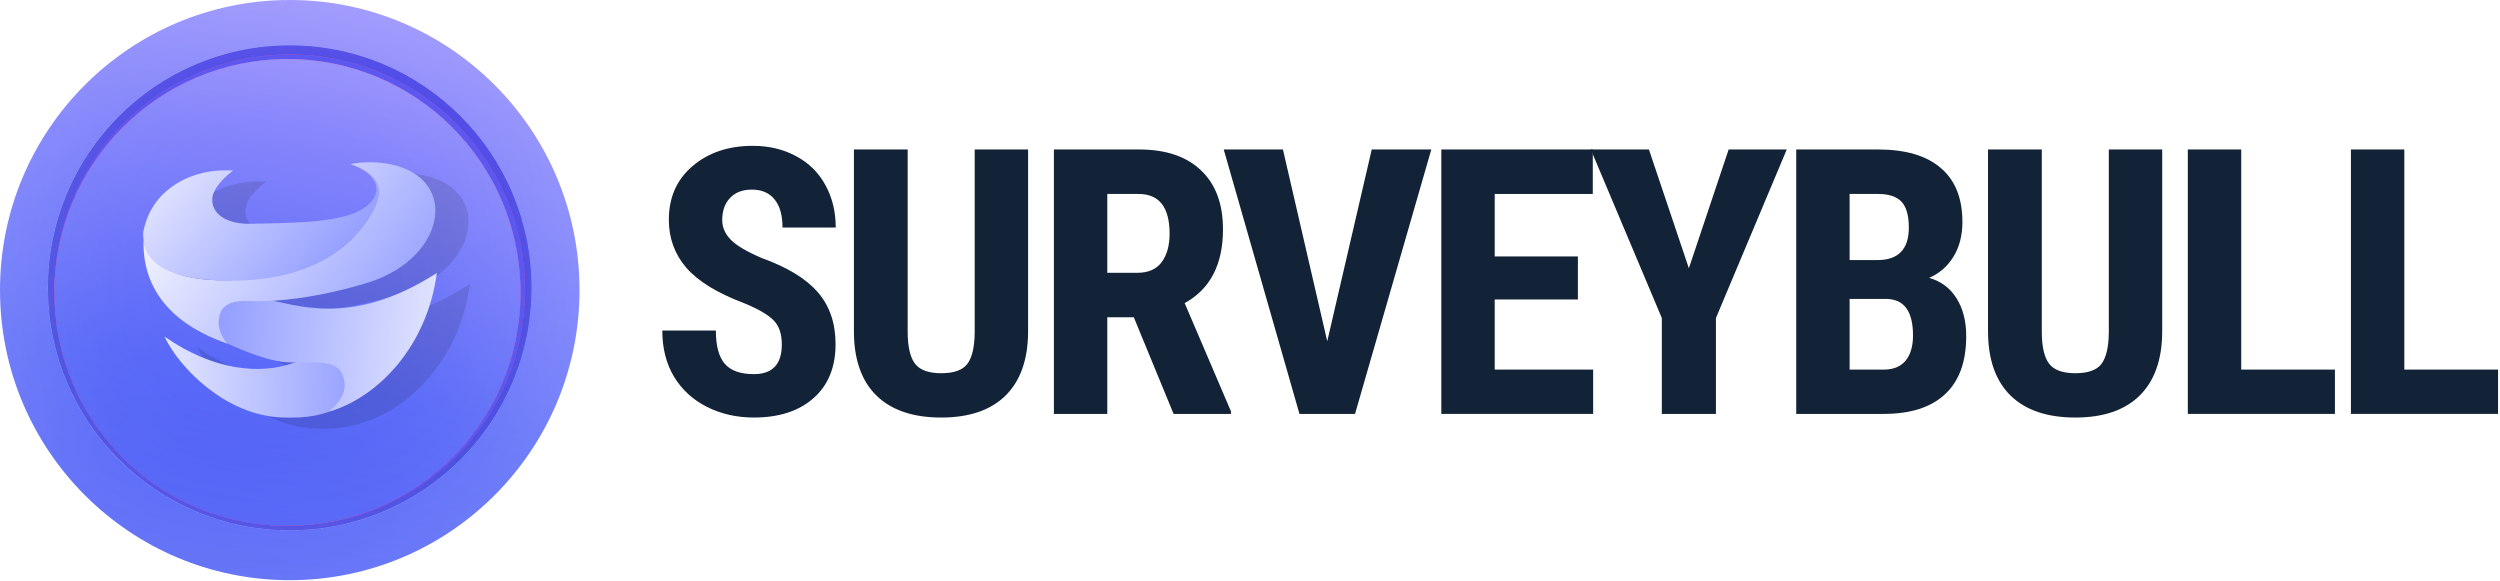
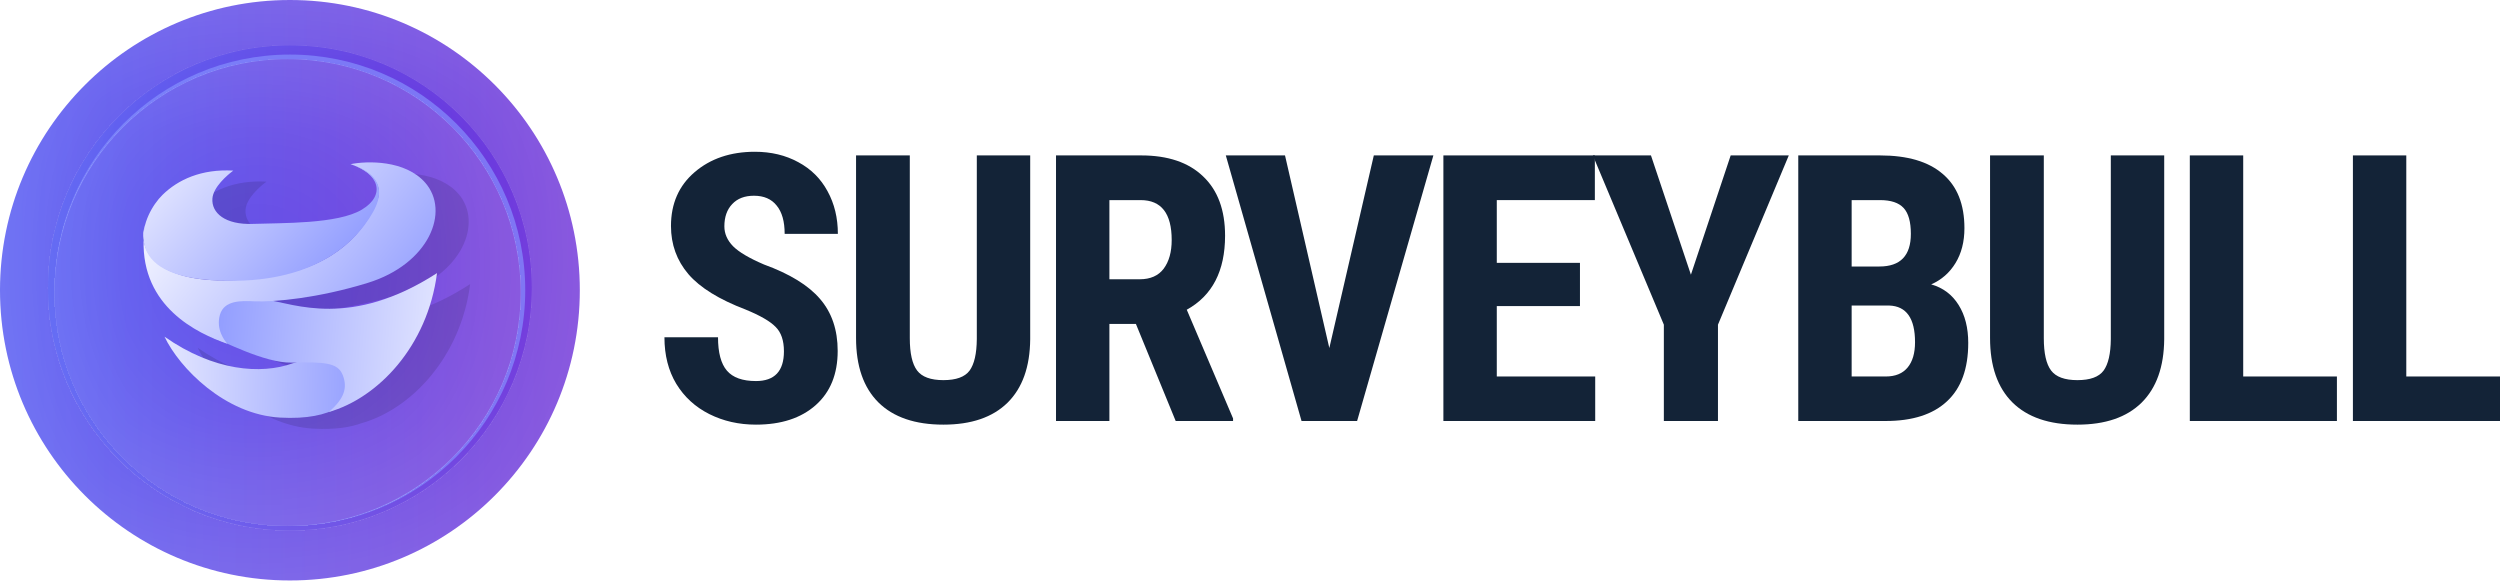
- <svg xmlns="http://www.w3.org/2000/svg" width="237" height="55" viewBox="0 0 237 55" fill="none">
-   <g filter="url(#filter0_i_143_657)">
-     <ellipse cx="27.469" cy="27.5" rx="27.469" ry="27.5" fill="url(#paint0_linear_143_657)" />
+ <svg xmlns="http://www.w3.org/2000/svg" width="300" height="70" viewBox="0 0 300 70" fill="none">
+   <g filter="url(#filter0_i_2586_258)">
+     <ellipse cx="34.789" cy="34.828" rx="34.789" ry="34.828" fill="url(#paint0_linear_2586_258)" />
  </g>
-   <g filter="url(#filter1_i_143_657)">
-     <ellipse cx="27.469" cy="27.282" rx="22.922" ry="22.984" fill="url(#paint1_linear_143_657)" />
+   <g filter="url(#filter1_i_2586_258)">
+     <ellipse cx="34.789" cy="34.552" rx="29.03" ry="29.109" fill="url(#paint1_linear_2586_258)" />
  </g>
-   <ellipse cx="27.469" cy="27.5" rx="22.299" ry="22.33" fill="url(#paint2_linear_143_657)" />
-   <ellipse cx="27.469" cy="27.5" rx="22.299" ry="22.33" fill="#5C57F1" />
-   <g filter="url(#filter2_i_143_657)">
-     <ellipse cx="27.251" cy="27.718" rx="22.081" ry="22.112" fill="url(#paint3_linear_143_657)" />
-     <ellipse cx="27.251" cy="27.718" rx="22.081" ry="22.112" fill="url(#paint4_linear_143_657)" />
+   <ellipse cx="34.788" cy="34.828" rx="28.241" ry="28.281" fill="#8692FF" fill-opacity="0.67" />
+   <g filter="url(#filter2_i_2586_258)">
+     <ellipse cx="34.512" cy="35.104" rx="27.965" ry="28.005" fill="url(#paint2_linear_2586_258)" />
  </g>
-   <path fill-rule="evenodd" clip-rule="evenodd" d="M36.351 16.6C37.921 16.284 41.536 16.194 43.434 18.363C45.807 21.074 43.807 26.057 37.977 27.853C34.472 28.933 31.239 29.423 29.03 29.563C29.248 29.607 29.482 29.658 29.729 29.712L29.729 29.712C32.642 30.35 37.566 31.428 44.547 26.922C43.654 33.842 38.967 38.753 34.279 40.092L34.282 40.09C33.208 40.493 31.705 40.73 29.666 40.613C24.458 40.315 20.143 35.926 18.729 32.949C23.416 36.223 27.867 36.54 30.857 35.479C30.938 35.45 31.018 35.423 31.098 35.398C30.995 35.4 30.89 35.402 30.782 35.405C28.908 35.449 26.264 34.312 24.679 33.616L24.681 33.619C21.801 32.627 16.563 30.111 16.746 23.785C16.75 23.814 16.754 23.842 16.759 23.871C16.754 23.83 16.75 23.788 16.747 23.747C16.747 23.76 16.746 23.773 16.746 23.785C16.683 23.316 16.728 22.841 16.869 22.384C16.863 22.426 16.857 22.468 16.852 22.51C17.13 21.297 17.87 20.168 18.534 19.516C20.014 18.062 22.228 17.042 25.244 17.211C24.668 17.64 23.347 18.77 23.265 19.855C23.164 21.21 24.452 22.363 27.129 22.261C27.546 22.245 28.026 22.235 28.55 22.224C31.39 22.165 35.487 22.079 37.433 20.905C39.356 19.746 39.195 18.126 37.52 17.119C37.205 16.936 36.847 16.773 36.456 16.636C36.42 16.624 36.385 16.613 36.348 16.601C36.377 16.61 36.407 16.62 36.437 16.63C36.408 16.62 36.38 16.61 36.351 16.6Z" fill="black" fill-opacity="0.12" />
-   <path d="M26.527 39.567C21.319 39.269 17.003 34.879 15.59 31.903C20.277 35.177 24.728 35.493 27.718 34.433C31.087 33.237 33.447 34.717 33.447 36.665C33.447 37.855 31.735 39.864 26.527 39.567Z" fill="url(#paint5_linear_143_657)" />
-   <path d="M31.14 39.046C35.828 37.706 40.515 32.796 41.408 25.876C33.224 31.159 27.866 28.766 25.262 28.406C23.413 28.151 22.056 27.851 20.802 28.766C19.64 29.614 19.803 31.385 20.277 32.052C20.947 32.201 25.039 34.42 27.643 34.358C30.768 34.284 32.017 34.358 32.48 35.549C32.943 36.739 32.628 37.781 31.14 39.046Z" fill="url(#paint6_linear_143_657)" />
-   <path d="M33.211 15.554C34.782 15.238 38.397 15.147 40.295 17.316C42.667 20.028 40.668 25.01 34.838 26.806C30.174 28.244 25.992 28.636 24.063 28.548C22.867 28.494 21.237 28.44 20.84 29.822C20.444 31.205 21.271 32.267 21.542 32.572C18.662 31.581 13.424 29.065 13.607 22.739C13.543 22.269 13.589 21.794 13.73 21.337C13.66 21.824 13.62 22.291 13.607 22.739C13.947 25.257 17.425 27.613 26.193 26.095C31.817 25.122 34.551 22.015 35.787 18.909C36.291 17.45 35.149 16.2 33.211 15.554Z" fill="url(#paint7_linear_143_657)" />
-   <path d="M20.126 18.808C20.207 17.724 21.529 16.594 22.105 16.165C19.089 15.995 16.875 17.015 15.394 18.469C13.527 20.303 11.065 25.908 19.923 26.536C29.006 27.18 33.43 23.49 35.344 20.096C37.051 17.07 34.549 15.983 33.209 15.555C35.91 16.418 36.598 18.469 34.294 19.859C31.989 21.249 26.668 21.113 23.99 21.215C21.312 21.317 20.024 20.164 20.126 18.808Z" fill="url(#paint8_linear_143_657)" />
-   <path d="M227.93 35.037H236.814V39.238H222.868V14.17H227.93V35.037Z" fill="#132337" />
-   <path d="M212.467 35.037H221.351V39.238H207.405V14.17H212.467V35.037Z" fill="#132337" />
-   <path d="M204.977 14.17V31.525C204.954 34.13 204.236 36.127 202.825 37.516C201.413 38.894 199.387 39.582 196.747 39.582C194.061 39.582 192.006 38.882 190.583 37.482C189.171 36.081 188.465 34.056 188.465 31.404V14.17H193.562V31.421C193.562 32.845 193.791 33.861 194.25 34.469C194.71 35.077 195.542 35.381 196.747 35.381C197.952 35.381 198.779 35.083 199.226 34.486C199.674 33.878 199.903 32.885 199.915 31.507V14.17H204.977Z" fill="#132337" />
-   <path d="M170.282 39.238V14.17H178.03C180.647 14.17 182.633 14.755 183.987 15.926C185.353 17.085 186.036 18.79 186.036 21.039C186.036 22.313 185.755 23.41 185.192 24.328C184.63 25.246 183.861 25.918 182.885 26.342C184.01 26.664 184.877 27.312 185.485 28.288C186.093 29.252 186.397 30.446 186.397 31.869C186.397 34.303 185.726 36.139 184.383 37.379C183.052 38.618 181.117 39.238 178.581 39.238H170.282ZM175.344 28.34V35.037H178.581C179.488 35.037 180.176 34.756 180.647 34.193C181.117 33.631 181.353 32.833 181.353 31.8C181.353 29.55 180.538 28.397 178.908 28.34H175.344ZM175.344 24.655H177.978C179.964 24.655 180.957 23.628 180.957 21.573C180.957 20.437 180.727 19.622 180.268 19.128C179.809 18.635 179.063 18.388 178.03 18.388H175.344V24.655Z" fill="#132337" />
-   <path d="M160.105 25.43L163.876 14.17H169.385L162.671 30.147V39.238H157.54V30.147L150.808 14.17H156.317L160.105 25.43Z" fill="#132337" />
-   <path d="M149.584 28.391H141.699V35.037H151.031V39.238H136.637V14.17H150.996V18.388H141.699V24.311H149.584V28.391Z" fill="#132337" />
-   <path d="M125.823 32.351L130.041 14.17H135.689L128.457 39.238H123.189L116.009 14.17H121.622L125.823 32.351Z" fill="#132337" />
-   <path d="M107.485 30.078H104.971V39.238H99.909V14.17H107.984C110.521 14.17 112.478 14.83 113.855 16.15C115.244 17.458 115.939 19.323 115.939 21.745C115.939 25.074 114.728 27.404 112.306 28.735L116.696 38.997V39.238H111.256L107.485 30.078ZM104.971 25.86H107.847C108.857 25.86 109.614 25.527 110.119 24.862C110.624 24.184 110.877 23.283 110.877 22.159C110.877 19.645 109.895 18.388 107.933 18.388H104.971V25.86Z" fill="#132337" />
-   <path d="M97.463 14.17V31.525C97.44 34.13 96.722 36.127 95.311 37.516C93.899 38.894 91.873 39.583 89.233 39.583C86.547 39.583 84.492 38.882 83.069 37.482C81.657 36.082 80.951 34.056 80.951 31.404V14.17H86.047V31.421C86.047 32.845 86.277 33.861 86.736 34.469C87.195 35.077 88.028 35.381 89.233 35.381C90.438 35.381 91.264 35.083 91.712 34.486C92.16 33.878 92.389 32.885 92.401 31.508V14.17H97.463Z" fill="#132337" />
-   <path d="M74.115 32.661C74.115 31.639 73.851 30.87 73.323 30.354C72.806 29.826 71.859 29.281 70.482 28.718C67.968 27.765 66.16 26.652 65.058 25.378C63.956 24.093 63.406 22.577 63.406 20.833C63.406 18.721 64.152 17.028 65.644 15.754C67.147 14.468 69.053 13.825 71.36 13.825C72.898 13.825 74.27 14.152 75.475 14.807C76.68 15.449 77.604 16.362 78.247 17.544C78.901 18.726 79.228 20.069 79.228 21.573H74.183C74.183 20.402 73.931 19.513 73.426 18.904C72.932 18.285 72.215 17.975 71.274 17.975C70.39 17.975 69.701 18.239 69.208 18.767C68.714 19.283 68.467 19.983 68.467 20.867C68.467 21.556 68.743 22.181 69.294 22.744C69.845 23.295 70.82 23.869 72.221 24.465C74.666 25.349 76.439 26.434 77.541 27.72C78.654 29.005 79.211 30.641 79.211 32.627C79.211 34.807 78.517 36.512 77.128 37.74C75.739 38.968 73.851 39.582 71.463 39.582C69.845 39.582 68.37 39.249 67.038 38.584C65.707 37.918 64.662 36.965 63.905 35.726C63.159 34.486 62.786 33.023 62.786 31.335H67.865C67.865 32.782 68.146 33.832 68.708 34.486C69.271 35.14 70.189 35.467 71.463 35.467C73.231 35.467 74.115 34.532 74.115 32.661Z" fill="#132337" />
+   <path d="M46.037 21.023C48.026 20.623 52.604 20.509 55.008 23.256C58.012 26.69 55.48 32.999 48.097 35.274C43.653 36.643 39.555 37.263 36.757 37.439C40.289 38.151 46.818 40.293 56.418 34.096C55.287 42.86 49.35 49.079 43.414 50.775C43.416 50.773 43.418 50.77 43.42 50.768C42.059 51.279 40.156 51.583 37.571 51.435C30.975 51.058 25.509 45.498 23.719 41.729C29.655 45.876 35.293 46.277 39.079 44.933C39.181 44.897 39.282 44.863 39.383 44.831C39.253 44.834 39.12 44.835 38.984 44.839C36.61 44.895 33.26 43.453 31.253 42.571C31.255 42.573 31.256 42.575 31.258 42.577C27.61 41.321 20.977 38.134 21.208 30.123C21.128 29.528 21.185 28.927 21.363 28.348C21.355 28.408 21.348 28.468 21.34 28.527C21.689 26.984 22.627 25.545 23.472 24.716C25.346 22.874 28.15 21.582 31.971 21.797C31.241 22.34 29.568 23.772 29.465 25.145C29.336 26.862 30.967 28.322 34.358 28.193C37.749 28.064 44.488 28.235 47.407 26.475C49.817 25.022 49.642 23 47.583 21.722C47.158 21.468 46.673 21.245 46.138 21.059C46.103 21.048 46.068 21.035 46.033 21.024C46.063 21.034 46.093 21.044 46.124 21.055C46.095 21.044 46.066 21.033 46.037 21.023ZM21.208 30.123C21.211 30.145 21.215 30.166 21.219 30.188C21.215 30.149 21.213 30.109 21.21 30.069C21.209 30.087 21.208 30.105 21.208 30.123Z" fill="black" fill-opacity="0.12" />
+   <path d="M33.595 50.11C26.999 49.733 21.534 44.174 19.743 40.404C25.68 44.55 31.317 44.952 35.103 43.608C39.37 42.094 42.359 43.968 42.359 46.435C42.359 47.943 40.191 50.487 33.595 50.11Z" fill="url(#paint3_linear_2586_258)" />
+   <path d="M39.438 49.45C45.375 47.754 51.311 41.535 52.442 32.772C42.077 39.462 35.292 36.431 31.994 35.975C29.652 35.652 27.933 35.272 26.345 36.431C24.873 37.505 25.079 39.748 25.68 40.593C26.528 40.781 31.711 43.592 35.009 43.514C38.967 43.42 40.548 43.514 41.134 45.022C41.721 46.529 41.323 47.849 39.438 49.45Z" fill="url(#paint4_linear_2586_258)" />
+   <path d="M42.061 19.699C44.05 19.298 48.629 19.183 51.032 21.931C54.037 25.365 51.505 31.675 44.121 33.95C38.215 35.77 32.918 36.267 30.475 36.156C28.961 36.087 26.896 36.018 26.393 37.769C25.891 39.52 26.939 40.866 27.282 41.252C23.634 39.996 17.001 36.81 17.232 28.798C17.152 28.204 17.21 27.602 17.388 27.023C17.299 27.64 17.249 28.231 17.232 28.798C17.663 31.988 22.069 34.971 33.173 33.049C40.296 31.816 43.758 27.882 45.323 23.948C45.961 22.1 44.516 20.517 42.061 19.699Z" fill="url(#paint5_linear_2586_258)" />
+   <path d="M25.489 23.82C25.592 22.447 27.265 21.016 27.995 20.472C24.175 20.258 21.371 21.55 19.496 23.391C17.131 25.713 14.012 32.812 25.231 33.607C36.735 34.423 42.338 29.749 44.762 25.452C46.924 21.619 43.755 20.242 42.058 19.7C45.478 20.793 46.35 23.391 43.431 25.151C40.512 26.911 33.773 26.739 30.382 26.868C26.991 26.997 25.36 25.538 25.489 23.82Z" fill="url(#paint6_linear_2586_258)" />
+   <path d="M288.755 45.178H300V50.519H282.349V18.65H288.755V45.178Z" fill="#132337" />
+   <path d="M269.185 45.178H280.429V50.519H262.778V18.65H269.185V45.178Z" fill="#132337" />
+   <path d="M259.705 18.65V40.713C259.676 44.026 258.768 46.565 256.981 48.33C255.194 50.081 252.63 50.957 249.288 50.957C245.889 50.957 243.288 50.067 241.487 48.286C239.7 46.506 238.806 43.931 238.806 40.56V18.65H245.257V40.582C245.257 42.391 245.547 43.683 246.128 44.456C246.709 45.23 247.763 45.616 249.288 45.616C250.814 45.616 251.86 45.237 252.426 44.478C252.993 43.705 253.283 42.442 253.298 40.691V18.65H259.705Z" fill="#132337" />
+   <path d="M215.792 50.519V18.65H225.598C228.91 18.65 231.424 19.394 233.138 20.883C234.867 22.356 235.731 24.523 235.731 27.383C235.731 29.003 235.375 30.397 234.663 31.564C233.951 32.731 232.978 33.585 231.743 34.125C233.167 34.533 234.264 35.358 235.034 36.598C235.804 37.824 236.189 39.342 236.189 41.151C236.189 44.245 235.339 46.579 233.639 48.155C231.954 49.731 229.506 50.519 226.295 50.519H215.792ZM222.198 36.664V45.178H226.295C227.443 45.178 228.315 44.821 228.91 44.106C229.506 43.391 229.804 42.377 229.804 41.063C229.804 38.203 228.772 36.737 226.709 36.664H222.198ZM222.198 31.98H225.533C228.046 31.98 229.303 30.674 229.303 28.062C229.303 26.617 229.012 25.581 228.431 24.954C227.85 24.326 226.905 24.012 225.598 24.012H222.198V31.98Z" fill="#132337" />
+   <path d="M202.909 32.965L207.682 18.65H214.655L206.156 38.962V50.519H199.662V38.962L191.142 18.65H198.115L202.909 32.965Z" fill="#132337" />
+   <path d="M189.595 36.73H179.614V45.178H191.425V50.519H173.207V18.65H191.382V24.012H179.614V31.542H189.595V36.73Z" fill="#132337" />
+   <path d="M159.519 41.764L164.858 18.65H172.005L162.853 50.519H156.184L147.097 18.65H154.201L159.519 41.764Z" fill="#132337" />
+   <path d="M136.31 38.875H133.128V50.519H126.721V18.65H136.942C140.152 18.65 142.629 19.489 144.373 21.167C146.131 22.831 147.009 25.202 147.009 28.281C147.009 32.512 145.477 35.475 142.411 37.167L147.968 50.213V50.519H141.082L136.31 38.875ZM133.128 33.512H136.767C138.046 33.512 139.005 33.089 139.644 32.242C140.283 31.381 140.603 30.236 140.603 28.806C140.603 25.61 139.361 24.012 136.876 24.012H133.128V33.512Z" fill="#132337" />
+   <path d="M123.624 18.65V40.713C123.595 44.026 122.687 46.565 120.9 48.33C119.113 50.081 116.549 50.957 113.208 50.957C109.808 50.957 107.207 50.067 105.406 48.286C103.619 46.506 102.726 43.931 102.726 40.56V18.65H109.176V40.582C109.176 42.391 109.467 43.683 110.048 44.456C110.629 45.23 111.682 45.616 113.208 45.616C114.733 45.616 115.779 45.237 116.346 44.478C116.912 43.705 117.203 42.442 117.217 40.691V18.65H123.624Z" fill="#132337" />
+   <path d="M94.072 42.158C94.072 40.859 93.738 39.882 93.07 39.225C92.416 38.554 91.217 37.861 89.474 37.146C86.292 35.934 84.004 34.519 82.609 32.899C81.215 31.265 80.517 29.339 80.517 27.121C80.517 24.436 81.462 22.284 83.35 20.664C85.254 19.03 87.665 18.212 90.585 18.212C92.532 18.212 94.268 18.628 95.794 19.46C97.319 20.277 98.489 21.437 99.302 22.94C100.13 24.443 100.544 26.151 100.544 28.062H94.159C94.159 26.574 93.84 25.443 93.2 24.669C92.576 23.881 91.668 23.488 90.476 23.488C89.358 23.488 88.486 23.823 87.861 24.494C87.237 25.151 86.924 26.041 86.924 27.165C86.924 28.04 87.273 28.835 87.97 29.55C88.668 30.251 89.903 30.98 91.675 31.739C94.769 32.863 97.014 34.242 98.409 35.876C99.818 37.511 100.522 39.59 100.522 42.114C100.522 44.887 99.644 47.054 97.886 48.615C96.128 50.176 93.738 50.957 90.716 50.957C88.668 50.957 86.801 50.534 85.115 49.688C83.43 48.841 82.108 47.63 81.149 46.054C80.205 44.478 79.733 42.618 79.733 40.473H86.162C86.162 42.311 86.517 43.647 87.229 44.478C87.941 45.31 89.103 45.726 90.716 45.726C92.953 45.726 94.072 44.537 94.072 42.158Z" fill="#132337" />
  <defs>
-     <filter id="filter0_i_143_657" x="-2.742" y="-2.742" width="57.68" height="57.742" filterUnits="userSpaceOnUse" color-interpolation-filters="sRGB">
+     <filter id="filter0_i_2586_258" x="-3.473" y="-3.473" width="73.05" height="73.129" filterUnits="userSpaceOnUse" color-interpolation-filters="sRGB">
      <feFlood flood-opacity="0" result="BackgroundImageFix" />
      <feBlend mode="normal" in="SourceGraphic" in2="BackgroundImageFix" result="shape" />
      <feColorMatrix in="SourceAlpha" type="matrix" values="0 0 0 0 0 0 0 0 0 0 0 0 0 0 0 0 0 0 127 0" result="hardAlpha" />
-       <feOffset dx="-2.742" dy="-2.742" />
-       <feGaussianBlur stdDeviation="10.284" />
+       <feOffset dx="-3.473" dy="-3.473" />
+       <feGaussianBlur stdDeviation="13.024" />
      <feComposite in2="hardAlpha" operator="arithmetic" k2="-1" k3="1" />
      <feColorMatrix type="matrix" values="0 0 0 0 1 0 0 0 0 1 0 0 0 0 1 0 0 0 0.2 0" />
-       <feBlend mode="normal" in2="shape" result="effect1_innerShadow_143_657" />
+       <feBlend mode="normal" in2="shape" result="effect1_innerShadow_2586_258" />
    </filter>
-     <filter id="filter1_i_143_657" x="4.547" y="0.184" width="48.586" height="50.082" filterUnits="userSpaceOnUse" color-interpolation-filters="sRGB">
+     <filter id="filter1_i_2586_258" x="5.759" y="0.233" width="61.533" height="63.428" filterUnits="userSpaceOnUse" color-interpolation-filters="sRGB">
      <feFlood flood-opacity="0" result="BackgroundImageFix" />
      <feBlend mode="normal" in="SourceGraphic" in2="BackgroundImageFix" result="shape" />
      <feColorMatrix in="SourceAlpha" type="matrix" values="0 0 0 0 0 0 0 0 0 0 0 0 0 0 0 0 0 0 127 0" result="hardAlpha" />
-       <feOffset dx="2.742" dy="-4.114" />
-       <feGaussianBlur stdDeviation="6.856" />
+       <feOffset dx="3.473" dy="-5.21" />
+       <feGaussianBlur stdDeviation="8.683" />
      <feComposite in2="hardAlpha" operator="arithmetic" k2="-1" k3="1" />
      <feColorMatrix type="matrix" values="0 0 0 0 1 0 0 0 0 1 0 0 0 0 1 0 0 0 0.15 0" />
-       <feBlend mode="normal" in2="shape" result="effect1_innerShadow_143_657" />
+       <feBlend mode="normal" in2="shape" result="effect1_innerShadow_2586_258" />
    </filter>
-     <filter id="filter2_i_143_657" x="3.799" y="4.235" width="45.533" height="45.595" filterUnits="userSpaceOnUse" color-interpolation-filters="sRGB">
+     <filter id="filter2_i_2586_258" x="3.074" y="3.626" width="59.403" height="59.482" filterUnits="userSpaceOnUse" color-interpolation-filters="sRGB">
      <feFlood flood-opacity="0" result="BackgroundImageFix" />
      <feBlend mode="normal" in="SourceGraphic" in2="BackgroundImageFix" result="shape" />
      <feColorMatrix in="SourceAlpha" type="matrix" values="0 0 0 0 0 0 0 0 0 0 0 0 0 0 0 0 0 0 127 0" result="hardAlpha" />
-       <feOffset dx="-1.371" dy="-1.371" />
-       <feGaussianBlur stdDeviation="6.856" />
+       <feOffset dx="-3.473" dy="-3.473" />
+       <feGaussianBlur stdDeviation="13.024" />
      <feComposite in2="hardAlpha" operator="arithmetic" k2="-1" k3="1" />
-       <feColorMatrix type="matrix" values="0 0 0 0 1 0 0 0 0 1 0 0 0 0 1 0 0 0 0.1 0" />
-       <feBlend mode="normal" in2="shape" result="effect1_innerShadow_143_657" />
+       <feColorMatrix type="matrix" values="0 0 0 0 1 0 0 0 0 1 0 0 0 0 1 0 0 0 0.2 0" />
+       <feBlend mode="normal" in2="shape" result="effect1_innerShadow_2586_258" />
    </filter>
-     <linearGradient id="paint0_linear_143_657" x1="15.292" y1="76.52" x2="30.926" y2="-2.647" gradientUnits="userSpaceOnUse">
-       <stop stop-color="#3B4EF4" />
-       <stop offset="0.5" stop-color="#5868F8" />
-       <stop offset="1" stop-color="#978FFD" />
+     <linearGradient id="paint0_linear_2586_258" x1="-14.217" y1="38.365" x2="92.852" y2="38.842" gradientUnits="userSpaceOnUse">
+       <stop stop-color="#5465F7" />
+       <stop offset="1" stop-color="#7D2FD0" />
    </linearGradient>
-     <linearGradient id="paint1_linear_143_657" x1="38.151" y1="-4.173" x2="21.801" y2="61.509" gradientUnits="userSpaceOnUse">
-       <stop offset="0.145" stop-color="#4D46E7" />
-       <stop offset="0.67" stop-color="#3940DD" />
-       <stop offset="0.99" stop-color="#483AE8" />
+     <linearGradient id="paint1_linear_2586_258" x1="-3.809" y1="36.12" x2="90.948" y2="36.256" gradientUnits="userSpaceOnUse">
+       <stop offset="0.012" stop-color="#4E60F6" />
+       <stop offset="0.99" stop-color="#7119CF" />
    </linearGradient>
-     <linearGradient id="paint2_linear_143_657" x1="17.583" y1="67.305" x2="30.281" y2="3.022" gradientUnits="userSpaceOnUse">
-       <stop stop-color="#9132BB" />
-       <stop offset="0.5" stop-color="#C53FB0" />
-       <stop offset="1" stop-color="#D35AA7" />
+     <linearGradient id="paint2_linear_2586_258" x1="-4.881" y1="37.948" x2="81.187" y2="38.331" gradientUnits="userSpaceOnUse">
+       <stop stop-color="#5465F7" />
+       <stop offset="1" stop-color="#7D2FD0" />
    </linearGradient>
-     <linearGradient id="paint3_linear_143_657" x1="17.462" y1="67.134" x2="30.036" y2="3.479" gradientUnits="userSpaceOnUse">
-       <stop stop-color="#9132BB" />
-       <stop offset="0.5" stop-color="#C53FB0" />
-       <stop offset="1" stop-color="#D35AA7" />
-     </linearGradient>
-     <linearGradient id="paint4_linear_143_657" x1="17.462" y1="67.134" x2="30.036" y2="3.479" gradientUnits="userSpaceOnUse">
-       <stop stop-color="#3B4EF4" />
-       <stop offset="0.5" stop-color="#5868F8" />
-       <stop offset="1" stop-color="#978FFD" />
-     </linearGradient>
-     <linearGradient id="paint5_linear_143_657" x1="36.197" y1="35.772" x2="13.391" y2="35.042" gradientUnits="userSpaceOnUse">
+     <linearGradient id="paint3_linear_2586_258" x1="45.843" y1="45.304" x2="16.959" y2="44.38" gradientUnits="userSpaceOnUse">
      <stop stop-color="#8B97FF" />
      <stop offset="1" stop-color="#EDEFFF" />
    </linearGradient>
-     <linearGradient id="paint6_linear_143_657" x1="18.638" y1="30.787" x2="44.602" y2="32.904" gradientUnits="userSpaceOnUse">
+     <linearGradient id="paint4_linear_2586_258" x1="23.604" y1="38.991" x2="56.487" y2="41.672" gradientUnits="userSpaceOnUse">
      <stop stop-color="#8B97FF" />
      <stop offset="1" stop-color="#EDEFFF" />
    </linearGradient>
-     <linearGradient id="paint7_linear_143_657" x1="41.92" y1="29.247" x2="22.469" y2="13.809" gradientUnits="userSpaceOnUse">
+     <linearGradient id="paint5_linear_2586_258" x1="53.09" y1="37.041" x2="28.457" y2="17.489" gradientUnits="userSpaceOnUse">
      <stop stop-color="#8B97FF" />
      <stop offset="1" stop-color="#EDEFFF" />
    </linearGradient>
-     <linearGradient id="paint8_linear_143_657" x1="32.09" y1="27.79" x2="15.379" y2="12.722" gradientUnits="userSpaceOnUse">
+     <linearGradient id="paint6_linear_2586_258" x1="40.641" y1="35.196" x2="19.477" y2="16.112" gradientUnits="userSpaceOnUse">
      <stop stop-color="#8B97FF" />
      <stop offset="1" stop-color="#EDEFFF" />
    </linearGradient>
  </defs>
</svg>
